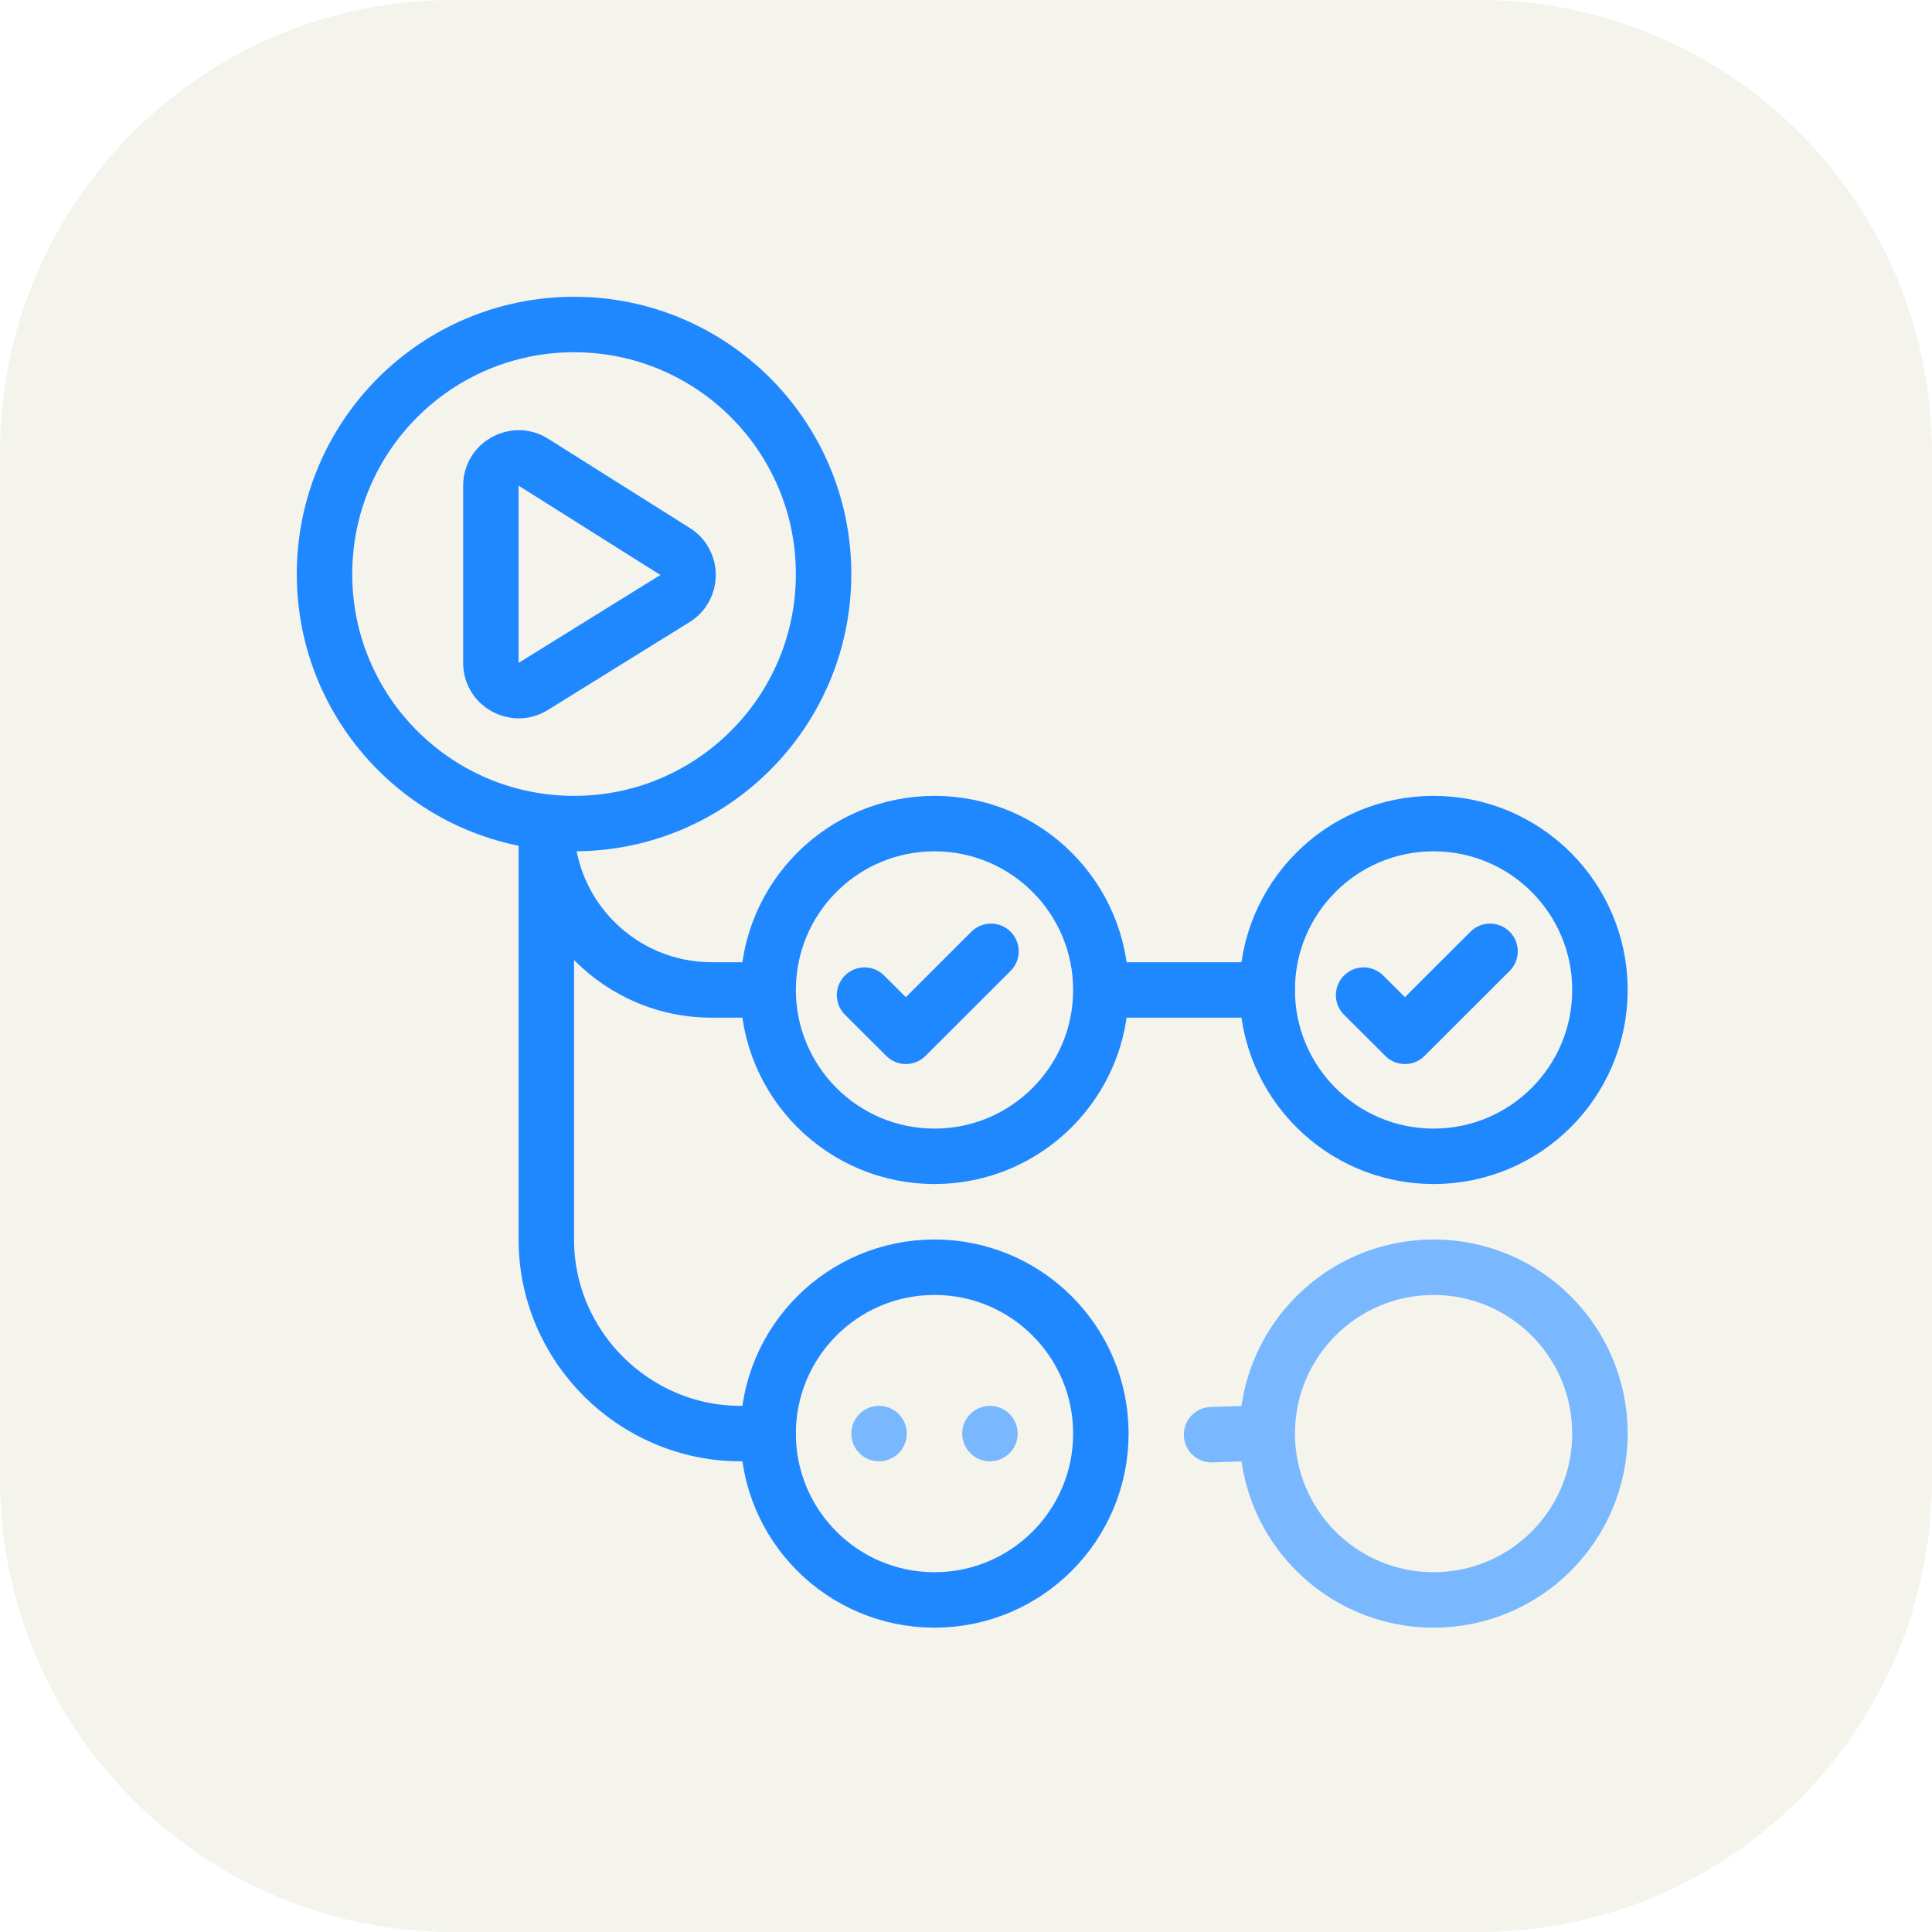
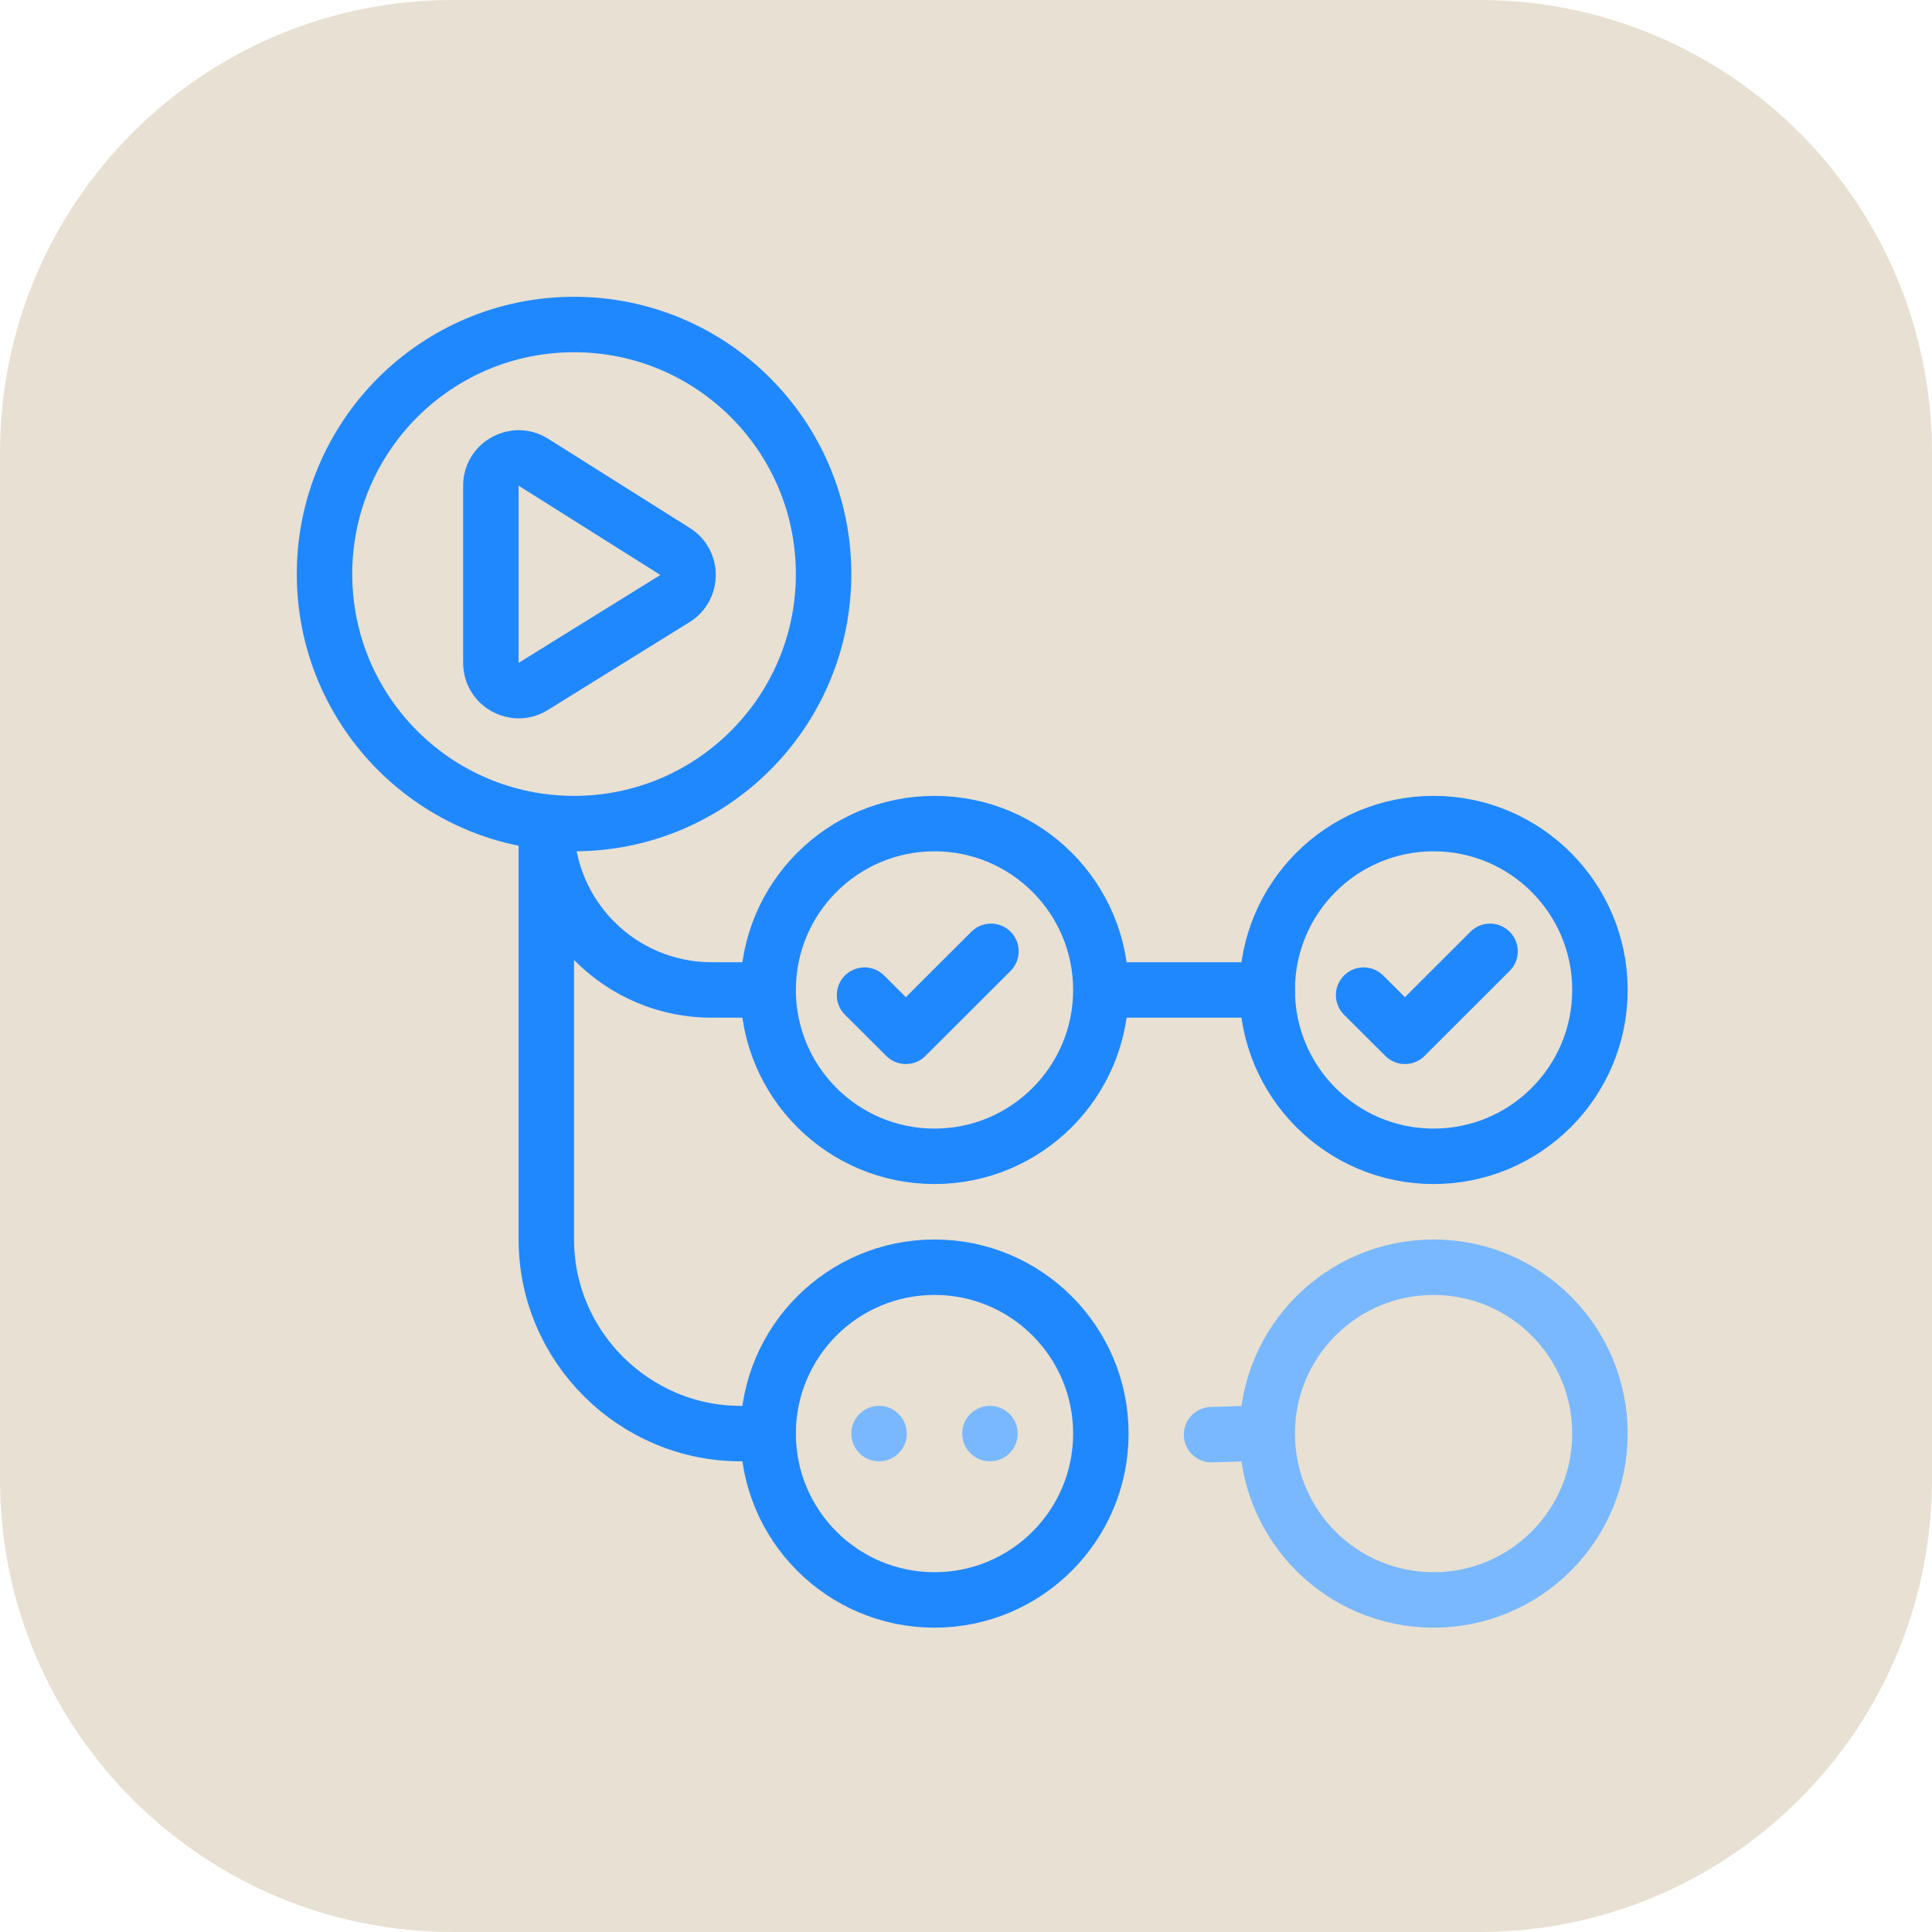
<svg xmlns="http://www.w3.org/2000/svg" width="256" height="256" viewBox="0 0 256 256" fill="none">
-   <rect width="256" height="256" rx="60" fill="#F4F4ED" />
+   <rect width="256" height="256" rx="60" fill="#E8E0D2" />
  <path fill-rule="evenodd" clip-rule="evenodd" d="M76.065 43C94.327 43 109.13 57.803 109.13 76.065C109.13 94.327 94.327 109.13 76.065 109.13C57.803 109.13 43 94.327 43 76.065C43 57.803 57.803 43 76.065 43Z" stroke="#2088FF" stroke-width="7.348" stroke-linecap="round" stroke-linejoin="round" />
  <path fill-rule="evenodd" clip-rule="evenodd" d="M123.826 109.13C136 109.13 145.87 119 145.87 131.174C145.87 143.348 136 153.217 123.826 153.217C111.652 153.217 101.783 143.348 101.783 131.174C101.783 119 111.652 109.13 123.826 109.13Z" stroke="#2088FF" stroke-width="7.348" stroke-linecap="round" stroke-linejoin="round" />
  <path fill-rule="evenodd" clip-rule="evenodd" d="M123.826 167.913C136 167.913 145.87 177.782 145.87 189.957C145.87 202.131 136 212 123.826 212C111.652 212 101.783 202.131 101.783 189.957C101.783 177.782 111.652 167.913 123.826 167.913Z" stroke="#2088FF" stroke-width="7.348" stroke-linecap="round" stroke-linejoin="round" />
  <path fill-rule="evenodd" clip-rule="evenodd" d="M189.957 167.913C202.131 167.913 212 177.782 212 189.957C212 202.131 202.131 212 189.957 212C177.782 212 167.913 202.131 167.913 189.957C167.913 177.782 177.782 167.913 189.957 167.913Z" stroke="#79B8FF" stroke-width="7.348" stroke-linecap="round" stroke-linejoin="round" />
  <path d="M131.308 126.056L120.032 137.317L114.555 131.859" stroke="#2088FF" stroke-width="7.348" stroke-linecap="round" stroke-linejoin="round" />
  <path fill-rule="evenodd" clip-rule="evenodd" d="M189.957 109.13C202.131 109.13 212 119 212 131.174C212 143.348 202.131 153.217 189.957 153.217C177.782 153.217 167.913 143.348 167.913 131.174C167.913 119 177.782 109.13 189.957 109.13Z" stroke="#2088FF" stroke-width="7.348" stroke-linecap="round" stroke-linejoin="round" />
  <path d="M197.438 126.056L186.162 137.317L180.686 131.859" stroke="#2088FF" stroke-width="7.348" stroke-linecap="round" stroke-linejoin="round" />
  <path d="M65.043 64.353C65.043 61.462 68.229 59.703 70.676 61.245L89.461 73.078C91.758 74.525 91.746 77.879 89.439 79.309L70.653 90.957C68.206 92.475 65.043 90.715 65.043 87.835V64.353Z" stroke="#2088FF" stroke-width="7.348" stroke-linecap="round" stroke-linejoin="round" />
  <path d="M72.391 109.13V164.239C72.391 178.442 84.064 189.956 98.109 189.956H101.782" stroke="#2088FF" stroke-width="7.348" stroke-linecap="round" stroke-linejoin="round" />
  <path d="M101.595 134.847C103.624 134.847 105.269 133.203 105.269 131.173C105.269 129.144 103.624 127.5 101.595 127.5V134.847ZM68.717 109.259C68.717 123.391 80.174 134.847 94.305 134.847V127.5C84.231 127.5 76.065 119.333 76.065 109.259H68.717ZM94.305 134.847H101.595V127.5H94.305V134.847Z" fill="#2088FF" />
  <path d="M146.071 131.174H167.911" stroke="#2088FF" stroke-width="7.348" stroke-linecap="round" stroke-linejoin="round" />
  <path fill-rule="evenodd" clip-rule="evenodd" d="M116.478 186.283C118.505 186.283 120.152 187.929 120.152 189.957C120.152 191.987 118.505 193.631 116.478 193.631C114.451 193.631 112.804 191.987 112.804 189.957C112.804 187.929 114.451 186.283 116.478 186.283Z" fill="#79B8FF" />
  <path fill-rule="evenodd" clip-rule="evenodd" d="M131.174 186.283C133.201 186.283 134.848 187.929 134.848 189.957C134.848 191.987 133.201 193.631 131.174 193.631C129.147 193.631 127.5 191.987 127.5 189.957C127.5 187.929 129.147 186.283 131.174 186.283Z" fill="#79B8FF" />
  <path d="M164.257 189.981L160.537 190.103" stroke="#79B8FF" stroke-width="7.348" stroke-linecap="round" />
</svg>
